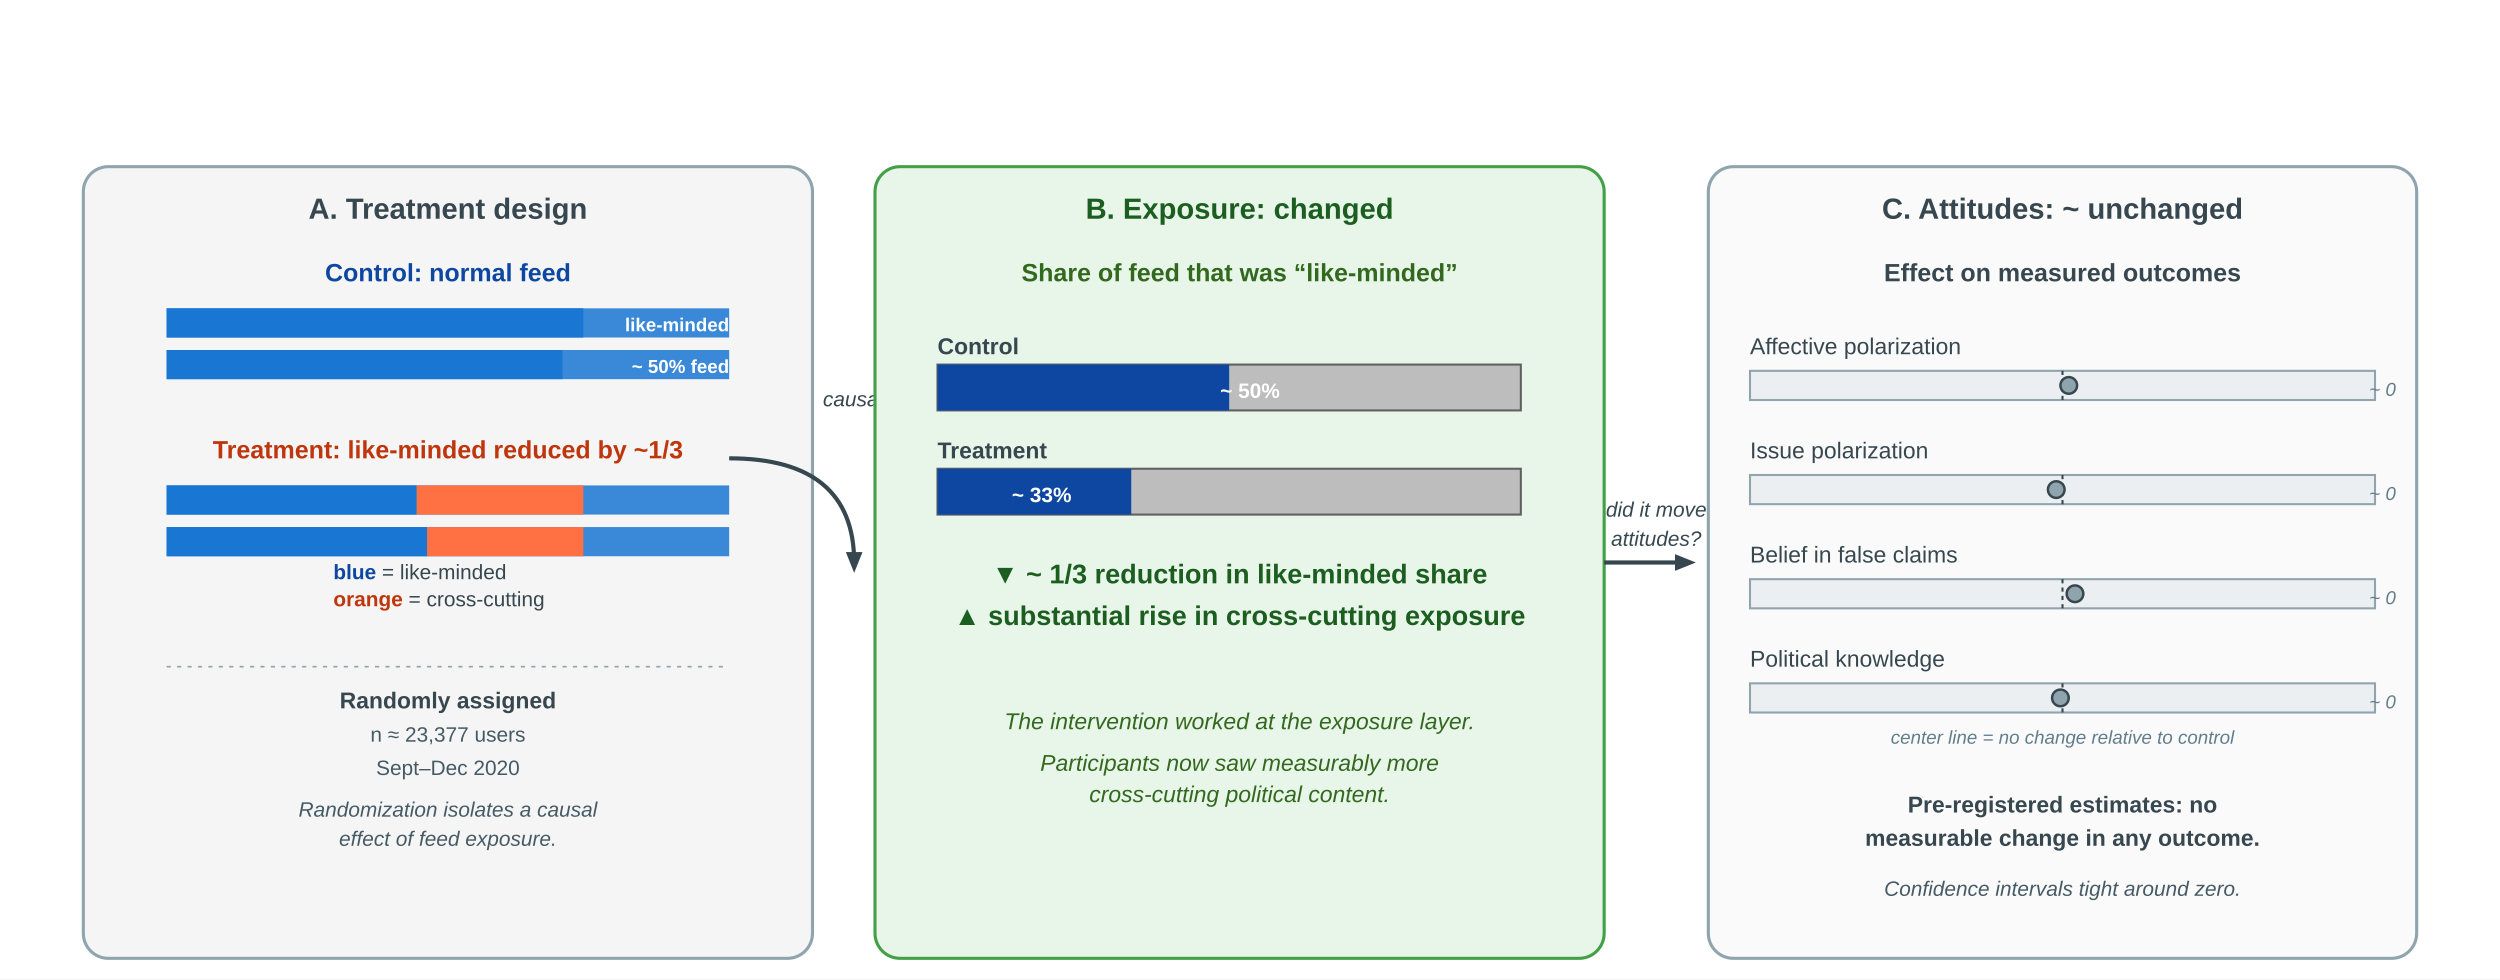
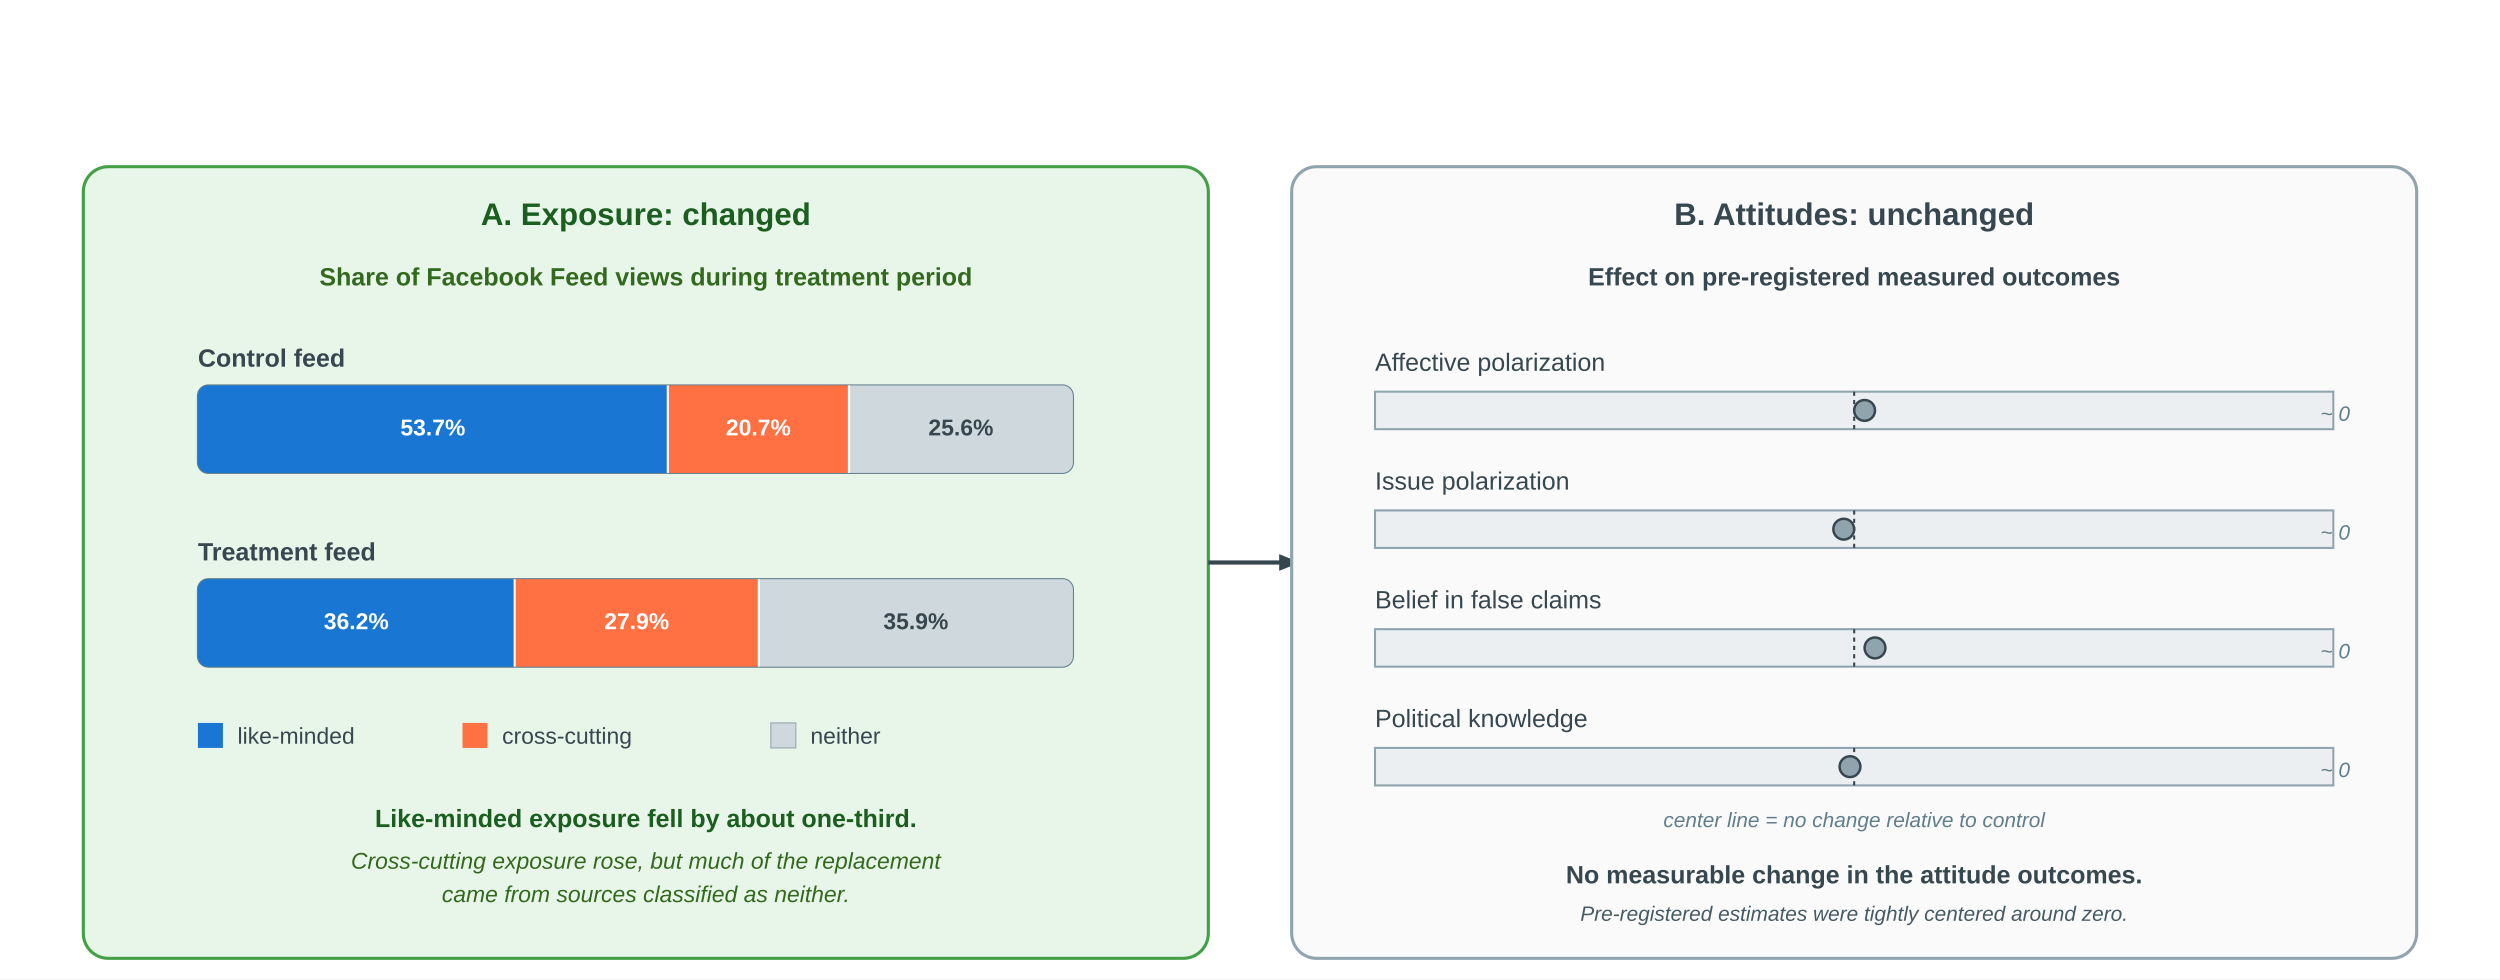
<svg xmlns="http://www.w3.org/2000/svg" viewBox="0 0 1200 470" font-family="'Segoe UI', Arial, sans-serif" role="img" aria-labelledby="title desc">
+   <defs>
+     <clipPath id="control-feed-bar">
+       <rect x="95" y="185" width="420" height="42" rx="5" />
+     </clipPath>
+     <clipPath id="treatment-feed-bar">
+       <rect x="95" y="278" width="420" height="42" rx="5" />
+     </clipPath>
+   </defs>
  <rect width="1200" height="470" fill="#ffffff" />
  <g>
-     <rect x="40" y="80" width="350" height="380" rx="12" fill="#f5f5f5" stroke="#90a4ae" stroke-width="1.5" />
-     <text x="215" y="105" text-anchor="middle" font-size="14" font-weight="700" fill="#37474f">A. Treatment design</text>
-     <text x="215" y="135" text-anchor="middle" font-size="12" font-weight="600" fill="#0d47a1">Control: normal feed</text>
+     <rect x="40" y="80" width="540" height="380" rx="12" fill="#e8f5e9" stroke="#43a047" stroke-width="1.5" />
+     <text x="310" y="108" text-anchor="middle" font-size="15" font-weight="700" fill="#1b5e20">A. Exposure: changed</text>
+     <text x="310" y="137" text-anchor="middle" font-size="12" font-weight="600" fill="#33691e">Share of Facebook Feed views during treatment period</text>
+     <text x="95" y="176" font-size="12" font-weight="700" fill="#37474f">Control feed</text>
    <g>
-       <rect x="80" y="148" width="270" height="14" fill="#1976d2" fill-opacity="0.85" />
-       <rect x="80" y="148" width="200" height="14" fill="#1976d2" />
-       <rect x="80" y="168" width="270" height="14" fill="#1976d2" fill-opacity="0.85" />
-       <rect x="80" y="168" width="190" height="14" fill="#1976d2" />
-       <text x="350" y="159" text-anchor="end" font-size="9" fill="white" font-weight="700">like-minded</text>
-       <text x="350" y="179" text-anchor="end" font-size="9" fill="white" font-weight="700">~ 50% feed</text>
+       <rect x="95" y="185" width="420" height="42" rx="5" fill="#eceff1" stroke="#607d8b" stroke-width="1" />
+       <g clip-path="url(#control-feed-bar)">
+         <rect x="95" y="185" width="225.54" height="42" fill="#1976d2" />
+         <rect x="320.54" y="185" width="86.94" height="42" fill="#ff7043" />
+         <rect x="407.48" y="185" width="107.52" height="42" fill="#cfd8dc" />
+       </g>
+       <line x1="320.54" y1="185" x2="320.54" y2="227" stroke="#ffffff" stroke-width="1" />
+       <line x1="407.48" y1="185" x2="407.48" y2="227" stroke="#ffffff" stroke-width="1" />
+       <text x="207.77" y="209" text-anchor="middle" font-size="11" fill="white" font-weight="700">53.7%</text>
+       <text x="364.01" y="209" text-anchor="middle" font-size="11" fill="white" font-weight="700">20.7%</text>
+       <text x="461.24" y="209" text-anchor="middle" font-size="11" fill="#37474f" font-weight="700">25.6%</text>
    </g>
-     <text x="215" y="220" text-anchor="middle" font-size="12" font-weight="600" fill="#bf360c">Treatment: like-minded reduced by ~1/3</text>
+     <text x="95" y="269" font-size="12" font-weight="700" fill="#37474f">Treatment feed</text>
    <g>
-       <rect x="80" y="233" width="270" height="14" fill="#1976d2" fill-opacity="0.85" />
-       <rect x="80" y="233" width="120" height="14" fill="#1976d2" />
-       <rect x="200" y="233" width="80" height="14" fill="#ff7043" />
-       <rect x="80" y="253" width="270" height="14" fill="#1976d2" fill-opacity="0.85" />
-       <rect x="80" y="253" width="125" height="14" fill="#1976d2" />
-       <rect x="205" y="253" width="75" height="14" fill="#ff7043" />
-       <text x="160" y="278" font-size="10" fill="#37474f">
-         <tspan font-weight="700" fill="#0d47a1">blue</tspan> = like-minded</text>
-       <text x="160" y="291" font-size="10" fill="#37474f">
-         <tspan font-weight="700" fill="#bf360c">orange</tspan> = cross-cutting</text>
+       <rect x="95" y="278" width="420" height="42" rx="5" fill="#eceff1" stroke="#607d8b" stroke-width="1" />
+       <g clip-path="url(#treatment-feed-bar)">
+         <rect x="95" y="278" width="152.04" height="42" fill="#1976d2" />
+         <rect x="247.04" y="278" width="117.18" height="42" fill="#ff7043" />
+         <rect x="364.22" y="278" width="150.78" height="42" fill="#cfd8dc" />
+       </g>
+       <line x1="247.04" y1="278" x2="247.04" y2="320" stroke="#ffffff" stroke-width="1" />
+       <line x1="364.22" y1="278" x2="364.22" y2="320" stroke="#ffffff" stroke-width="1" />
+       <text x="171.02" y="302" text-anchor="middle" font-size="11" fill="white" font-weight="700">36.2%</text>
+       <text x="305.63" y="302" text-anchor="middle" font-size="11" fill="white" font-weight="700">27.9%</text>
+       <text x="439.61" y="302" text-anchor="middle" font-size="11" fill="#37474f" font-weight="700">35.9%</text>
    </g>
-     <line x1="80" y1="320" x2="350" y2="320" stroke="#90a4ae" stroke-width="0.8" stroke-dasharray="2,3" />
-     <text x="215" y="340" text-anchor="middle" font-size="11" font-weight="700" fill="#37474f">Randomly assigned</text>
-     <text x="215" y="356" text-anchor="middle" font-size="10" fill="#455a64">n ≈ 23,377 users</text>
-     <text x="215" y="372" text-anchor="middle" font-size="10" fill="#455a64">Sept–Dec 2020</text>
-     <text x="215" y="392" text-anchor="middle" font-size="10" fill="#455a64" font-style="italic">Randomization isolates a causal</text>
-     <text x="215" y="406" text-anchor="middle" font-size="10" fill="#455a64" font-style="italic">effect of feed exposure.</text>
-     <path d="M 350 220 Q 410 220 410 270" stroke="#37474f" stroke-width="2" fill="none" />
-     <polygon points="406,265 414,265 410,275" fill="#37474f" />
-     <text x="395" y="195" font-size="10" font-style="italic" fill="#37474f">causal effect on...</text>
+     <g font-size="11" fill="#37474f">
+       <rect x="95" y="347" width="12" height="12" fill="#1976d2" />
+       <text x="114" y="357">like-minded</text>
+       <rect x="222" y="347" width="12" height="12" fill="#ff7043" />
+       <text x="241" y="357">cross-cutting</text>
+       <rect x="370" y="347" width="12" height="12" fill="#cfd8dc" stroke="#90a4ae" stroke-width="0.5" />
+       <text x="389" y="357">neither</text>
+     </g>
+     <text x="310" y="397" text-anchor="middle" font-size="12" font-weight="700" fill="#1b5e20">Like-minded exposure fell by about one-third.</text>
+     <text x="310" y="417" text-anchor="middle" font-size="11" fill="#33691e" font-style="italic">Cross-cutting exposure rose, but much of the replacement</text>
+     <text x="310" y="433" text-anchor="middle" font-size="11" fill="#33691e" font-style="italic">came from sources classified as neither.</text>
+     <path d="M 580 270 Q 610 270 620 270" stroke="#37474f" stroke-width="2" fill="none" />
+     <polygon points="614,266 624,270 614,274" fill="#37474f" />
  </g>
  <g>
-     <rect x="420" y="80" width="350" height="380" rx="12" fill="#e8f5e9" stroke="#43a047" stroke-width="1.5" />
-     <text x="595" y="105" text-anchor="middle" font-size="14" font-weight="700" fill="#1b5e20">B. Exposure: changed</text>
-     <text x="595" y="135" text-anchor="middle" font-size="12" font-weight="600" fill="#33691e">Share of feed that was “like-minded”</text>
-     <text x="450" y="170" font-size="11" font-weight="600" fill="#37474f">Control</text>
-     <rect x="450" y="175" width="280" height="22" fill="#bdbdbd" stroke="#616161" stroke-width="1" />
-     <rect x="450" y="175" width="140" height="22" fill="#0d47a1" />
-     <text x="600" y="191" text-anchor="middle" font-size="10" fill="white" font-weight="700">~ 50%</text>
-     <text x="450" y="220" font-size="11" font-weight="600" fill="#37474f">Treatment</text>
-     <rect x="450" y="225" width="280" height="22" fill="#bdbdbd" stroke="#616161" stroke-width="1" />
-     <rect x="450" y="225" width="93" height="22" fill="#0d47a1" />
-     <text x="500" y="241" text-anchor="middle" font-size="10" fill="white" font-weight="700">~ 33%</text>
-     <text x="595" y="280" text-anchor="middle" font-size="13" font-weight="700" fill="#1b5e20">▼ ~ 1/3 reduction in like-minded share</text>
-     <text x="595" y="300" text-anchor="middle" font-size="13" font-weight="700" fill="#1b5e20">▲ substantial rise in cross-cutting exposure</text>
-     <text x="595" y="350" text-anchor="middle" font-size="11" fill="#33691e" font-style="italic">The intervention worked at the exposure layer.</text>
-     <text x="595" y="370" text-anchor="middle" font-size="11" fill="#33691e" font-style="italic">Participants now saw measurably more</text>
-     <text x="595" y="385" text-anchor="middle" font-size="11" fill="#33691e" font-style="italic">cross-cutting political content.</text>
-     <path d="M 770 270 Q 810 270 810 270" stroke="#37474f" stroke-width="2" fill="none" />
-     <polygon points="804,266 814,270 804,274" fill="#37474f" />
-     <text x="795" y="248" text-anchor="middle" font-size="10" font-style="italic" fill="#37474f">did it move</text>
-     <text x="795" y="262" text-anchor="middle" font-size="10" font-style="italic" fill="#37474f">attitudes?</text>
-   </g>
-   <g>
-     <rect x="820" y="80" width="340" height="380" rx="12" fill="#fafafa" stroke="#90a4ae" stroke-width="1.5" />
-     <text x="990" y="105" text-anchor="middle" font-size="14" font-weight="700" fill="#37474f">C. Attitudes: ~ unchanged</text>
-     <text x="990" y="135" text-anchor="middle" font-size="12" font-weight="600" fill="#37474f">Effect on measured outcomes</text>
-     <g font-size="11" fill="#37474f">
-       <text x="840" y="170">Affective polarization</text>
-       <rect x="840" y="178" width="300" height="14" fill="#eceff1" stroke="#90a4ae" stroke-width="1" />
-       <line x1="990" y1="178" x2="990" y2="192" stroke="#37474f" stroke-width="1" stroke-dasharray="2,2" />
-       <circle cx="993" cy="185" r="4" fill="#90a4ae" stroke="#37474f" stroke-width="1.2" />
-       <text x="1150" y="190" text-anchor="end" font-size="9" font-style="italic" fill="#607d8b">~ 0</text>
-       <text x="840" y="220">Issue polarization</text>
-       <rect x="840" y="228" width="300" height="14" fill="#eceff1" stroke="#90a4ae" stroke-width="1" />
-       <line x1="990" y1="228" x2="990" y2="242" stroke="#37474f" stroke-width="1" stroke-dasharray="2,2" />
-       <circle cx="987" cy="235" r="4" fill="#90a4ae" stroke="#37474f" stroke-width="1.2" />
-       <text x="1150" y="240" text-anchor="end" font-size="9" font-style="italic" fill="#607d8b">~ 0</text>
-       <text x="840" y="270">Belief in false claims</text>
-       <rect x="840" y="278" width="300" height="14" fill="#eceff1" stroke="#90a4ae" stroke-width="1" />
-       <line x1="990" y1="278" x2="990" y2="292" stroke="#37474f" stroke-width="1" stroke-dasharray="2,2" />
-       <circle cx="996" cy="285" r="4" fill="#90a4ae" stroke="#37474f" stroke-width="1.2" />
-       <text x="1150" y="290" text-anchor="end" font-size="9" font-style="italic" fill="#607d8b">~ 0</text>
-       <text x="840" y="320">Political knowledge</text>
-       <rect x="840" y="328" width="300" height="14" fill="#eceff1" stroke="#90a4ae" stroke-width="1" />
-       <line x1="990" y1="328" x2="990" y2="342" stroke="#37474f" stroke-width="1" stroke-dasharray="2,2" />
-       <circle cx="989" cy="335" r="4" fill="#90a4ae" stroke="#37474f" stroke-width="1.2" />
-       <text x="1150" y="340" text-anchor="end" font-size="9" font-style="italic" fill="#607d8b">~ 0</text>
+     <rect x="620" y="80" width="540" height="380" rx="12" fill="#fafafa" stroke="#90a4ae" stroke-width="1.5" />
+     <text x="890" y="108" text-anchor="middle" font-size="15" font-weight="700" fill="#37474f">B. Attitudes: unchanged</text>
+     <text x="890" y="137" text-anchor="middle" font-size="12" font-weight="600" fill="#37474f">Effect on pre-registered measured outcomes</text>
+     <g font-size="12" fill="#37474f">
+       <text x="660" y="178">Affective polarization</text>
+       <rect x="660" y="188" width="460" height="18" fill="#eceff1" stroke="#90a4ae" stroke-width="1" />
+       <line x1="890" y1="188" x2="890" y2="206" stroke="#37474f" stroke-width="1" stroke-dasharray="2,2" />
+       <circle cx="895" cy="197" r="5" fill="#90a4ae" stroke="#37474f" stroke-width="1.2" />
+       <text x="1128" y="202" text-anchor="end" font-size="10" font-style="italic" fill="#607d8b">~ 0</text>
+       <text x="660" y="235">Issue polarization</text>
+       <rect x="660" y="245" width="460" height="18" fill="#eceff1" stroke="#90a4ae" stroke-width="1" />
+       <line x1="890" y1="245" x2="890" y2="263" stroke="#37474f" stroke-width="1" stroke-dasharray="2,2" />
+       <circle cx="885" cy="254" r="5" fill="#90a4ae" stroke="#37474f" stroke-width="1.2" />
+       <text x="1128" y="259" text-anchor="end" font-size="10" font-style="italic" fill="#607d8b">~ 0</text>
+       <text x="660" y="292">Belief in false claims</text>
+       <rect x="660" y="302" width="460" height="18" fill="#eceff1" stroke="#90a4ae" stroke-width="1" />
+       <line x1="890" y1="302" x2="890" y2="320" stroke="#37474f" stroke-width="1" stroke-dasharray="2,2" />
+       <circle cx="900" cy="311" r="5" fill="#90a4ae" stroke="#37474f" stroke-width="1.2" />
+       <text x="1128" y="316" text-anchor="end" font-size="10" font-style="italic" fill="#607d8b">~ 0</text>
+       <text x="660" y="349">Political knowledge</text>
+       <rect x="660" y="359" width="460" height="18" fill="#eceff1" stroke="#90a4ae" stroke-width="1" />
+       <line x1="890" y1="359" x2="890" y2="377" stroke="#37474f" stroke-width="1" stroke-dasharray="2,2" />
+       <circle cx="888" cy="368" r="5" fill="#90a4ae" stroke="#37474f" stroke-width="1.2" />
+       <text x="1128" y="373" text-anchor="end" font-size="10" font-style="italic" fill="#607d8b">~ 0</text>
    </g>
-     <text x="990" y="357" text-anchor="middle" font-size="9" fill="#607d8b" font-style="italic">center line = no change relative to control</text>
-     <text x="990" y="390" text-anchor="middle" font-size="11" font-weight="700" fill="#37474f">Pre-registered estimates: no</text>
-     <text x="990" y="406" text-anchor="middle" font-size="11" font-weight="700" fill="#37474f">measurable change in any outcome.</text>
-     <text x="990" y="430" text-anchor="middle" font-size="10" fill="#455a64" font-style="italic">Confidence intervals tight around zero.</text>
+     <text x="890" y="397" text-anchor="middle" font-size="10" fill="#607d8b" font-style="italic">center line = no change relative to control</text>
+     <text x="890" y="424" text-anchor="middle" font-size="12" font-weight="700" fill="#37474f">No measurable change in the attitude outcomes.</text>
+     <text x="890" y="442" text-anchor="middle" font-size="10" fill="#455a64" font-style="italic">Pre-registered estimates were tightly centered around zero.</text>
  </g>
</svg>
